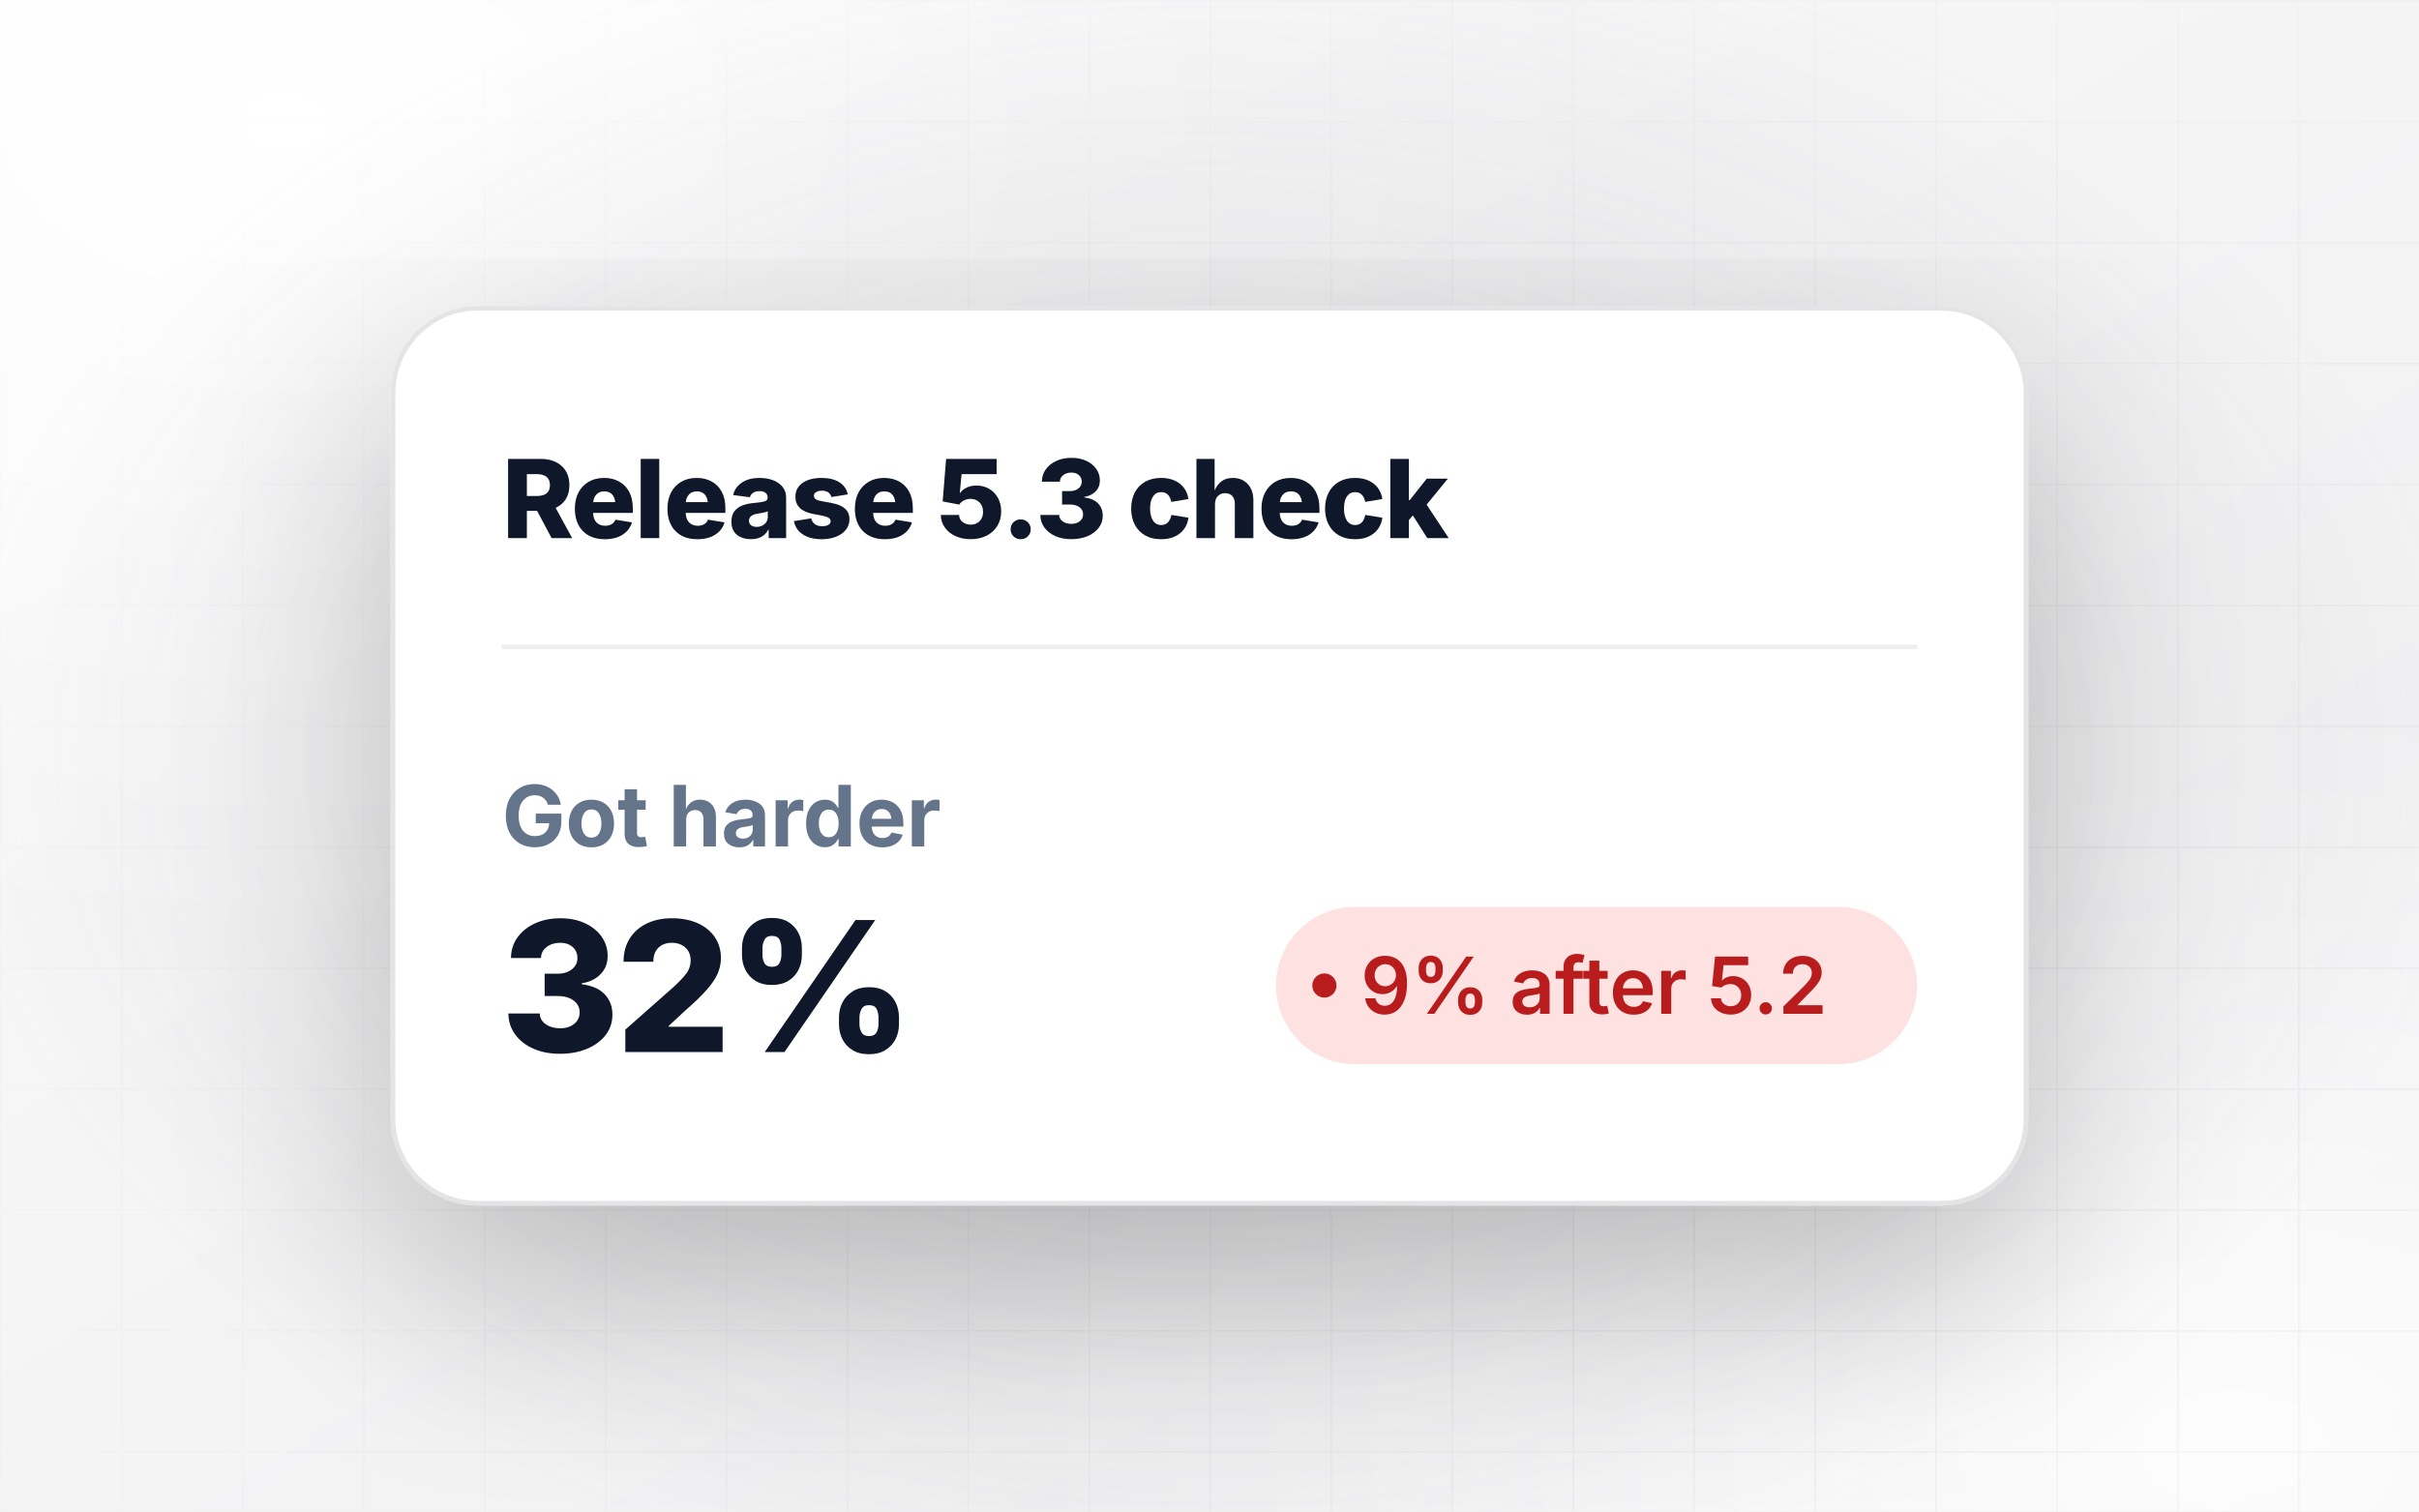
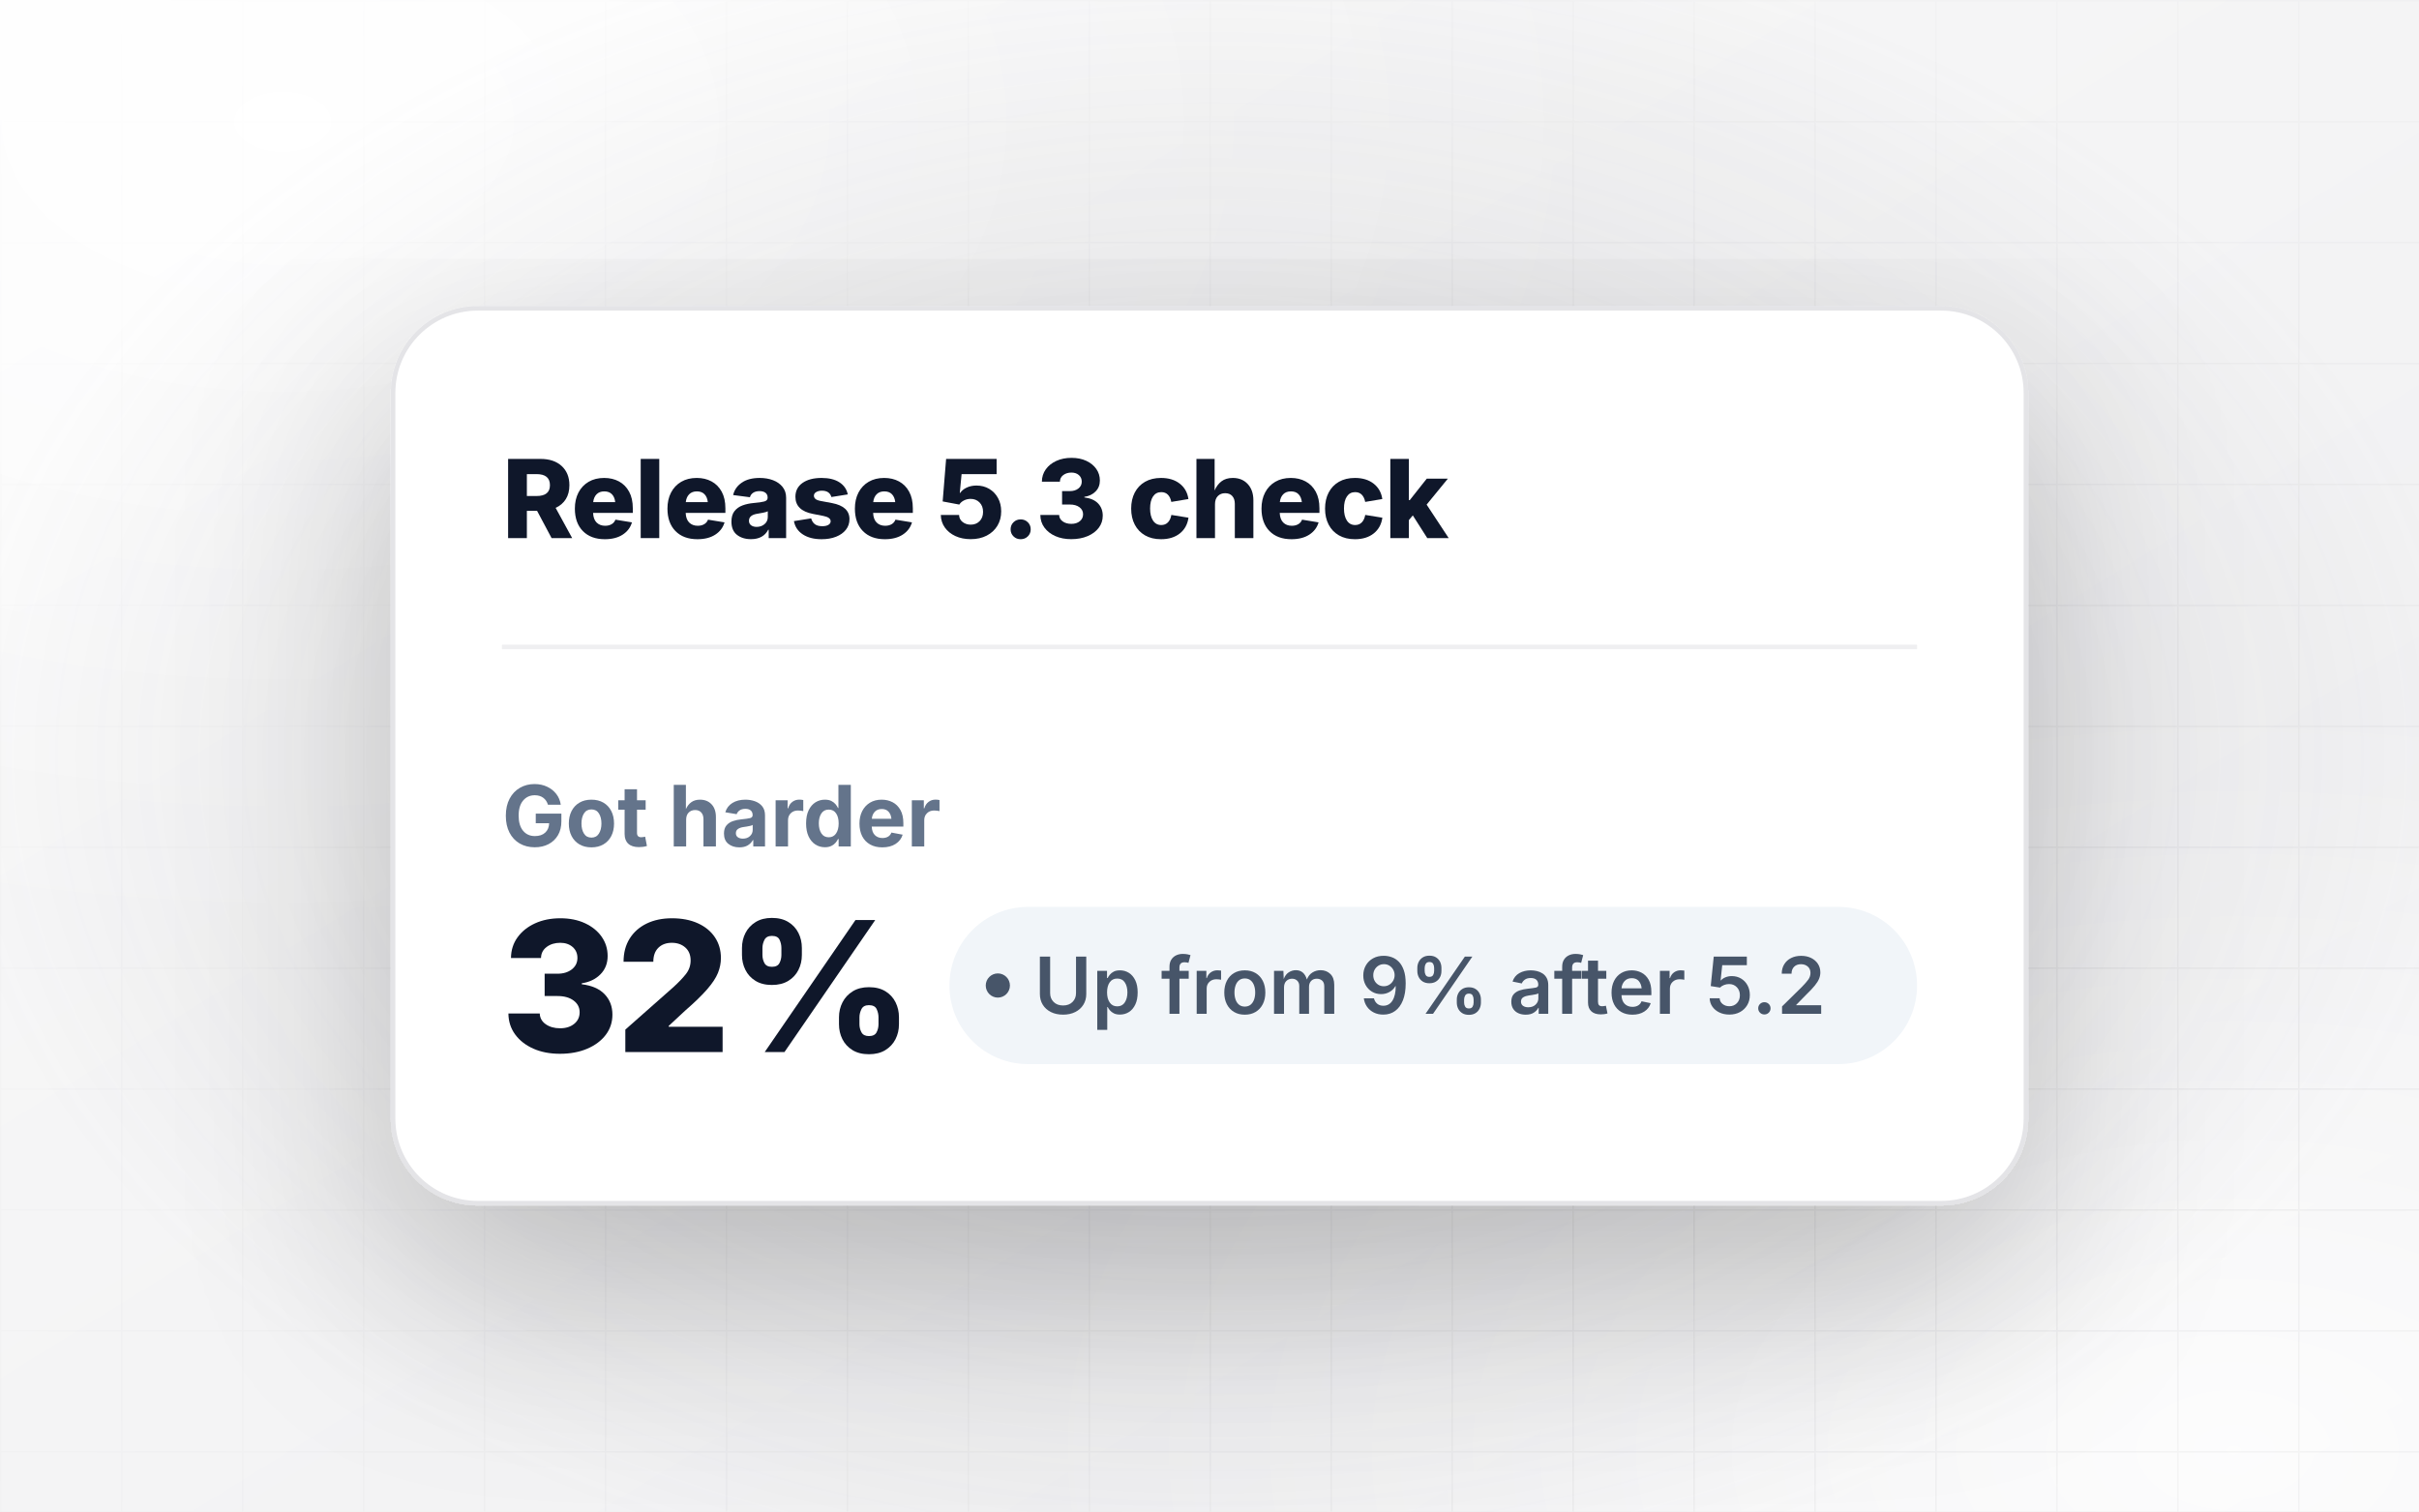
<svg xmlns="http://www.w3.org/2000/svg" xmlns:xlink="http://www.w3.org/1999/xlink" viewBox="0 0 800 500" width="800" height="500" role="img">
  <defs>
    <linearGradient id="bg" x1="0" y1="0" x2="1" y2="1">
      <stop offset="0" stop-color="#FAFAFA" />
      <stop offset="1" stop-color="#EEEEF0" />
    </linearGradient>
    <radialGradient id="glowA" cx="0.12" cy="0.08" r="0.55">
      <stop offset="0" stop-color="#FFFFFF" stop-opacity="0.95" />
      <stop offset="1" stop-color="#FFFFFF" stop-opacity="0" />
    </radialGradient>
    <radialGradient id="glowB" cx="0.92" cy="0.96" r="0.5">
      <stop offset="0" stop-color="#FFFFFF" stop-opacity="0.85" />
      <stop offset="1" stop-color="#FFFFFF" stop-opacity="0" />
    </radialGradient>
    <linearGradient id="gAcc" x1="0" y1="0" x2="1" y2="1">
      <stop offset="0" stop-color="#C2410C" />
      <stop offset="1" stop-color="#9A3412" />
    </linearGradient>
    <linearGradient id="gStroke" x1="0" y1="0" x2="1" y2="0">
      <stop offset="0" stop-color="#FDBA74" />
      <stop offset="1" stop-color="#FB923C" />
    </linearGradient>
    <pattern id="grid" width="40" height="40" patternUnits="userSpaceOnUse">
      <path d="M40 0H0V40" fill="none" stroke="#52525B" stroke-opacity="0.07" stroke-width="1" />
    </pattern>
    <radialGradient id="fade" cx="0.5" cy="0.45" r="0.65">
      <stop offset="0" stop-color="#fff" stop-opacity="1" />
      <stop offset="1" stop-color="#fff" stop-opacity="0" />
    </radialGradient>
    <mask id="gridMask">
      <rect width="1200" height="800" fill="url(#fade)" />
    </mask>
    <filter id="e1" x="-10%" y="-10%" width="120%" height="140%">
      <feDropShadow dx="0" dy="1" stdDeviation="1.2" flood-color="#0F172A" flood-opacity="0.07" />
      <feDropShadow dx="0" dy="12" stdDeviation="18" flood-color="#18181B" flood-opacity="0.08" />
    </filter>
    <filter id="e2" x="-15%" y="-15%" width="130%" height="160%">
      <feDropShadow dx="0" dy="2" stdDeviation="3" flood-color="#0F172A" flood-opacity="0.10" />
      <feDropShadow dx="0" dy="28" stdDeviation="34" flood-color="#18181B" flood-opacity="0.20" />
    </filter>
    <radialGradient id="spot" cx="0.5" cy="0.5" r="0.5">
      <stop offset="0" stop-color="#71717A" stop-opacity="0.24" />
      <stop offset="1" stop-color="#71717A" stop-opacity="0" />
    </radialGradient>
    <path id="g800_R" d="M116 0V1490H726Q978 1490 1123.5 1356.5Q1269 1223 1269 995Q1269 841 1201.5 733.0Q1134 625 1010 569L1321 0H934L661 513H469V0ZM469 792H652Q903 792 903 995Q903 1204 651 1204H469Z" />
    <path id="g800_e" d="M636 -21Q373 -21 222.5 132.5Q72 286 72 555Q72 727 139.5 857.0Q207 987 331.0 1059.5Q455 1132 623 1132Q780 1132 901.5 1066.5Q1023 1001 1092.5 873.5Q1162 746 1162 562V474H415Q420 353 481.5 292.5Q543 232 642 232Q712 232 763.0 261.5Q814 291 835 347L1146 296Q1104 151 971.5 65.0Q839 -21 636 -21ZM417 677H831Q821 772 769.0 825.5Q717 879 626 879Q534 879 480.5 824.5Q427 770 417 677Z" />
    <path id="g800_l" d="M464 1490V0H115V1490Z" />
    <path id="g800_a" d="M428 -20Q267 -20 163.5 62.0Q60 144 60 310Q60 434 117.0 507.0Q174 580 268.5 615.0Q363 650 476 660Q618 672 679.5 689.5Q741 707 741 759V763Q741 821 700.5 852.5Q660 884 589 884Q516 884 469.0 853.0Q422 822 408 769L92 810Q125 953 253.5 1042.5Q382 1132 592 1132Q731 1132 843.5 1089.0Q956 1046 1022.5 962.5Q1089 879 1089 759V0H761V157H752Q659 -20 428 -20ZM534 211Q622 211 683.0 263.0Q744 315 744 398V505Q714 489 657.0 478.0Q600 467 551 459Q390 435 390 326Q390 270 430.5 240.5Q471 211 534 211Z" />
    <path id="g800_s" d="M586 -21Q371 -21 232.5 69.5Q94 160 65 320L389 371Q410 298 460.0 261.0Q510 224 599 224Q672 224 714.0 249.5Q756 275 756 317Q756 390 619 417L424 455Q93 518 93 777Q93 944 226.5 1038.0Q360 1132 585 1132Q795 1132 922.0 1049.0Q1049 966 1078 822L770 773Q736 892 591 892Q528 892 484.5 866.5Q441 841 441 798Q441 764 468.0 738.5Q495 713 567 699L781 659Q1110 597 1110 357Q1110 242 1042.5 157.0Q975 72 857.0 25.5Q739 -21 586 -21Z" />
    <path id="g800_five" d="M642 -20Q479 -20 353.0 38.5Q227 97 154.5 199.5Q82 302 79 435H423Q425 353 489.0 303.0Q553 253 642 253Q744 253 809.0 319.0Q874 385 874 494Q874 603 808.0 670.5Q742 738 639 738Q573 738 515.0 709.0Q457 680 427 631L114 690L179 1490H1129V1204H470L436 850H444Q482 910 564.0 949.5Q646 989 750 989Q884 989 989.0 927.0Q1094 865 1154.5 755.0Q1215 645 1215 503Q1215 350 1143.5 232.0Q1072 114 943.0 47.0Q814 -20 642 -20Z" />
    <path id="g800_period" d="M361 -21Q281 -21 226.5 32.5Q172 86 172 165Q172 245 226.5 298.5Q281 352 361 352Q441 352 495.5 298.5Q550 245 550 165Q550 86 495.5 32.5Q441 -21 361 -21Z" />
    <path id="g800_three" d="M669 -20Q500 -20 369.5 38.0Q239 96 164.0 198.5Q89 301 88 435H442Q444 360 509.0 314.0Q574 268 672 268Q769 268 830.5 318.0Q892 368 892 449Q892 530 824.0 581.0Q756 632 642 632H497V884H642Q741 884 804.0 933.5Q867 983 867 1062Q867 1138 813.0 1185.5Q759 1233 673 1233Q582 1233 519.5 1186.0Q457 1139 456 1061H117Q118 1193 190.5 1294.0Q263 1395 388.5 1452.5Q514 1510 674 1510Q832 1510 952.5 1454.0Q1073 1398 1140.5 1301.5Q1208 1205 1208 1084Q1208 959 1126.5 877.0Q1045 795 916 776V765Q1087 744 1174.5 652.0Q1262 560 1262 422Q1262 293 1186.5 193.5Q1111 94 977.0 37.0Q843 -20 669 -20Z" />
    <path id="g800_c" d="M634 -21Q459 -21 333.0 51.5Q207 124 139.5 253.5Q72 383 72 555Q72 727 139.5 857.0Q207 987 333.0 1059.5Q459 1132 634 1132Q848 1132 985.5 1025.0Q1123 918 1149 735L827 681Q810 769 762.5 817.0Q715 865 638 865Q538 865 483.0 783.5Q428 702 428 557Q428 413 483.0 329.5Q538 246 638 246Q715 246 763.5 296.0Q812 346 828 436L1150 384Q1124 196 987.0 87.5Q850 -21 634 -21Z" />
    <path id="g800_h" d="M464 638V0H115V1490H457V896Q502 1004 585.5 1068.0Q669 1132 799 1132Q974 1132 1080.0 1017.0Q1186 902 1186 712V0H837V644Q837 738 789.0 791.5Q741 845 655 845Q570 845 517.0 790.5Q464 736 464 638Z" />
    <path id="g800_k" d="M115 0V1490H464V714H480L800 1118H1197L798 630L1213 0H810L538 427L464 339V0Z" />
    <path id="g700_G" d="M795 -20Q586 -20 428.0 72.5Q270 165 182.0 336.0Q94 507 94 743Q94 984 185.5 1156.0Q277 1328 434.5 1419.0Q592 1510 788 1510Q956 1510 1092.0 1446.0Q1228 1382 1315.0 1269.5Q1402 1157 1423 1010H1113Q1081 1117 999.0 1178.0Q917 1239 793 1239Q621 1239 512.5 1111.0Q404 983 404 746Q404 509 511.0 380.0Q618 251 797 251Q956 251 1047.0 335.0Q1138 419 1142 562H818V794H1438V608Q1438 412 1355.0 271.5Q1272 131 1127.0 55.5Q982 -20 795 -20Z" />
    <path id="g700_o" d="M628 -22Q460 -22 337.0 50.5Q214 123 147.5 252.5Q81 382 81 554Q81 727 147.5 857.0Q214 987 337.0 1059.5Q460 1132 628 1132Q796 1132 919.0 1059.5Q1042 987 1108.5 857.0Q1175 727 1175 554Q1175 382 1108.5 252.5Q1042 123 919.0 50.5Q796 -22 628 -22ZM628 214Q748 214 809.0 311.0Q870 408 870 555Q870 703 809.0 799.5Q748 896 628 896Q508 896 447.5 799.5Q387 703 387 555Q387 408 447.5 311.0Q508 214 628 214Z" />
    <path id="g700_t" d="M683 1118V889H474V327Q474 223 576 223Q593 223 623.5 227.5Q654 232 671 236L714 11Q664 -4 614.5 -10.0Q565 -16 520 -16Q352 -16 263.0 65.5Q174 147 174 301V889H20V1118H174V1384H474V1118Z" />
    <path id="g700_h" d="M428 647V0H128V1490H422V904Q471 1013 555.0 1072.5Q639 1132 763 1132Q937 1132 1042.5 1020.0Q1148 908 1148 711V0H847V659Q847 763 793.5 822.0Q740 881 645 881Q549 881 488.5 819.5Q428 758 428 647Z" />
    <path id="g700_a" d="M440 -22Q280 -22 174.0 62.5Q68 147 68 313Q68 438 128.0 509.0Q188 580 284.0 613.0Q380 646 490 656Q634 670 697.5 685.5Q761 701 761 756V761Q761 832 715.5 871.0Q670 910 586 910Q499 910 446.0 872.5Q393 835 375 781L100 827Q143 972 271.5 1052.0Q400 1132 587 1132Q707 1132 815.5 1094.0Q924 1056 992.5 972.5Q1061 889 1061 753V0H777V155H767Q726 77 645.0 27.5Q564 -22 440 -22ZM525 189Q630 189 696.5 250.0Q763 311 763 400V521Q745 508 704.5 498.5Q664 489 619.0 481.5Q574 474 541 470Q458 458 407.0 423.0Q356 388 356 321Q356 256 403.5 222.5Q451 189 525 189Z" />
    <path id="g700_r" d="M128 0V1118H418V923H430Q461 1026 533.5 1079.5Q606 1133 700 1133Q751 1133 797 1123V855Q777 861 738.5 865.5Q700 870 667 870Q563 870 495.5 805.0Q428 740 428 636V0Z" />
    <path id="g700_d" d="M537 -19Q408 -19 305.0 47.5Q202 114 141.5 242.5Q81 371 81 557Q81 748 143.0 876.0Q205 1004 308.0 1068.0Q411 1132 535 1132Q630 1132 693.0 1100.0Q756 1068 794.5 1021.0Q833 974 853 930H863V1490H1163V0H868V179H853Q832 134 793.0 88.5Q754 43 691.0 12.0Q628 -19 537 -19ZM629 222Q743 222 806.0 314.0Q869 406 869 558Q869 710 806.5 801.0Q744 892 629 892Q511 892 450.0 798.5Q389 705 389 558Q389 410 450.5 316.0Q512 222 629 222Z" />
    <path id="g700_e" d="M633 -22Q462 -22 338.0 48.0Q214 118 147.5 247.0Q81 376 81 553Q81 726 147.5 856.0Q214 986 334.5 1059.0Q455 1132 618 1132Q764 1132 883.0 1070.0Q1002 1008 1072.5 882.0Q1143 756 1143 565V481H378Q383 344 454.0 274.0Q525 204 638 204Q717 204 773.5 237.5Q830 271 854 336L1126 285Q1085 146 956.5 62.0Q828 -22 633 -22ZM380 669H854Q843 778 784.0 842.0Q725 906 621 906Q513 906 451.0 839.5Q389 773 380 669Z" />
    <path id="g800_three_tf" d="M654 -20Q485 -20 354.5 38.0Q224 96 149.0 198.5Q74 301 73 435H427Q429 360 494.0 314.0Q559 268 657 268Q754 268 815.5 318.0Q877 368 877 449Q877 530 809.0 581.0Q741 632 627 632H482V884H627Q726 884 789.0 933.5Q852 983 852 1062Q852 1138 798.0 1185.5Q744 1233 658 1233Q567 1233 504.5 1186.0Q442 1139 441 1061H102Q103 1193 175.5 1294.0Q248 1395 373.5 1452.5Q499 1510 659 1510Q817 1510 937.5 1454.0Q1058 1398 1125.5 1301.5Q1193 1205 1193 1084Q1193 959 1111.5 877.0Q1030 795 901 776V765Q1072 744 1159.5 652.0Q1247 560 1247 422Q1247 293 1171.5 193.5Q1096 94 962.0 37.0Q828 -20 654 -20Z" />
    <path id="g800_two_tf" d="M122 0V253L664 732Q756 816 807.5 882.5Q859 949 859 1034Q859 1127 799.0 1180.0Q739 1233 647 1233Q552 1233 495.0 1177.0Q438 1121 438 1019H102Q102 1170 170.5 1280.0Q239 1390 362.0 1450.0Q485 1510 648 1510Q816 1510 940.5 1453.5Q1065 1397 1133.0 1295.5Q1201 1194 1201 1061Q1201 976 1167.5 893.0Q1134 810 1046.0 708.5Q958 607 797 467L612 295V285H1220V0Z" />
    <path id="g800_percent" d="M506 757Q396 757 320.5 803.5Q245 850 206.5 927.5Q168 1005 168 1096V1174Q168 1267 207.5 1344.0Q247 1421 322.5 1467.5Q398 1514 506 1514Q616 1514 691.5 1467.5Q767 1421 805.5 1344.0Q844 1267 844 1174V1096Q844 1003 805.0 926.0Q766 849 690.5 803.0Q615 757 506 757ZM1601 -25Q1491 -25 1415.5 21.5Q1340 68 1301.5 145.0Q1263 222 1263 314V392Q1263 484 1303.0 561.5Q1343 639 1418.5 685.5Q1494 732 1601 732Q1712 732 1787.5 685.5Q1863 639 1901.5 561.5Q1940 484 1940 392V314Q1940 221 1900.5 144.0Q1861 67 1785.5 21.0Q1710 -25 1601 -25ZM425 0 1449 1490H1672L648 0ZM1601 180Q1665 180 1687.0 222.0Q1709 264 1709 314V392Q1709 440 1688.0 484.5Q1667 529 1601 529Q1539 529 1516.5 484.0Q1494 439 1494 392V314Q1494 264 1517.0 222.0Q1540 180 1601 180ZM506 962Q569 962 591.0 1004.0Q613 1046 613 1096V1174Q613 1223 592.5 1267.0Q572 1311 506 1311Q444 1311 421.5 1266.0Q399 1221 399 1174V1096Q399 1046 421.5 1004.0Q444 962 506 962Z" />
+     <path id="g600_U" d="M754 -22Q572 -22 436.0 46.5Q300 115 225.0 236.5Q150 358 150 517V1490H417V539Q417 399 508.5 308.0Q600 217 754 217Q908 217 999.5 308.0Q1091 399 1091 539V1490H1358V517Q1358 358 1282.5 236.5Q1207 115 1071.0 46.5Q935 -22 754 -22Z" />
+     <path id="g600_p" d="M138 -418V1118H392V933H409Q428 972 465.0 1018.5Q502 1065 566.0 1098.5Q630 1132 729 1132Q858 1132 962.5 1066.0Q1067 1000 1128.5 871.5Q1190 743 1190 557Q1190 373 1129.5 244.0Q1069 115 965.0 47.5Q861 -20 728 -20Q632 -20 568.5 12.5Q505 45 467.0 91.0Q429 137 409 177H398V-418ZM658 194Q788 194 855.5 297.5Q923 401 923 558Q923 714 856.5 816.0Q790 918 658 918Q529 918 461.0 819.5Q393 721 393 558Q393 395 462.0 294.5Q531 194 658 194Z" />
+     <path id="g600_f" d="M726 1118V914H484V0H225V914H20V1118H225V1225Q225 1336 272.0 1410.5Q319 1485 397.5 1522.5Q476 1560 572 1560Q641 1560 694.0 1549.0Q747 1538 772 1529L719 1327Q702 1332 677.5 1337.5Q653 1343 620 1343Q547 1343 515.5 1307.0Q484 1271 484 1205V1118Z" />
+     <path id="g600_r" d="M138 0V1118H390V931H402Q432 1028 507.0 1080.5Q582 1133 678 1133Q728 1133 773 1126V887Q757 891 721.0 895.5Q685 900 650 900Q541 900 469.5 832.5Q398 765 398 658V0Z" />
+     <path id="g600_o" d="M623 -23Q460 -23 340.0 49.5Q220 122 154.5 251.5Q89 381 89 553Q89 727 154.5 857.5Q220 988 340.0 1060.0Q460 1132 623 1132Q786 1132 906.0 1060.0Q1026 988 1092.0 857.5Q1158 727 1158 553Q1158 381 1092.0 251.5Q1026 122 906.0 49.5Q786 -23 623 -23ZM623 188Q714 188 774.0 237.0Q834 286 864.0 369.0Q894 452 894 554Q894 657 864.0 740.0Q834 823 774.0 872.0Q714 921 623 921Q533 921 473.0 872.0Q413 823 383.5 740.0Q354 657 354 554Q354 452 383.5 369.0Q413 286 473.0 237.0Q533 188 623 188Z" />
+     <path id="g600_m" d="M138 0V1118H382L390 905Q434 1024 520.5 1080.0Q607 1136 707 1136Q921 1136 994 893Q1039 1014 1136.0 1075.0Q1233 1136 1351 1136Q1502 1136 1604.0 1038.0Q1706 940 1706 754V0H1446V714Q1446 818 1389.0 866.0Q1332 914 1252 914Q1157 914 1103.0 855.0Q1049 796 1049 702V0H795V726Q795 811 742.0 862.5Q689 914 606 914Q520 914 459.0 855.5Q398 797 398 685V0Z" />
    <path id="g600_nine" d="M625 -21Q485 -21 376.0 34.0Q267 89 200.0 185.0Q133 281 117 403H381Q401 317 464.0 263.5Q527 210 625 210Q780 210 864.0 345.5Q948 481 948 719H938Q884 624 785.5 568.5Q687 513 566 513Q435 513 330.5 575.5Q226 638 164.5 748.0Q103 858 103 998Q103 1145 170.5 1262.0Q238 1379 359.5 1446.0Q481 1513 642 1511Q747 1510 848.0 1473.5Q949 1437 1030.0 1354.0Q1111 1271 1159.0 1132.5Q1207 994 1207 789Q1207 533 1135.5 352.0Q1064 171 933.5 75.0Q803 -21 625 -21ZM637 718Q717 718 780.5 757.5Q844 797 881.5 863.0Q919 929 919 1007Q919 1083 883.0 1148.5Q847 1214 784.0 1253.5Q721 1293 641 1293Q562 1293 499.0 1254.5Q436 1216 399.5 1150.5Q363 1085 363 1004Q363 923 398.5 858.5Q434 794 496.0 756.0Q558 718 637 718Z" />
    <path id="g600_percent" d="M1543 -27Q1440 -27 1370.0 17.0Q1300 61 1264.0 133.5Q1228 206 1228 293V371Q1228 458 1265.0 530.5Q1302 603 1372.0 647.0Q1442 691 1543 691Q1646 691 1715.5 647.0Q1785 603 1820.5 530.0Q1856 457 1856 371V293Q1856 206 1820.0 133.0Q1784 60 1714.0 16.5Q1644 -27 1543 -27ZM515 796Q412 796 342.0 840.0Q272 884 236.0 957.0Q200 1030 200 1116V1194Q200 1281 237.0 1354.0Q274 1427 344.0 1470.5Q414 1514 515 1514Q618 1514 687.5 1470.0Q757 1426 792.5 1353.5Q828 1281 828 1194V1116Q828 1029 792.0 956.5Q756 884 686.0 840.0Q616 796 515 796ZM414 0 1438 1490H1633L609 0ZM1543 139Q1613 139 1639.5 186.5Q1666 234 1666 293V371Q1666 429 1640.5 477.5Q1615 526 1543 526Q1474 526 1446.0 477.0Q1418 428 1418 371V293Q1418 234 1445.5 186.5Q1473 139 1543 139ZM515 962Q585 962 611.5 1009.5Q638 1057 638 1116V1194Q638 1252 612.5 1300.5Q587 1349 515 1349Q446 1349 418.5 1300.0Q391 1251 391 1194V1116Q391 1057 418.0 1009.5Q445 962 515 962Z" />
    <path id="g600_a" d="M450 -23Q344 -23 259.0 15.5Q174 54 125.0 129.0Q76 204 76 314Q76 440 137.5 509.5Q199 579 296.5 610.5Q394 642 502 653Q648 669 713.0 682.5Q778 696 778 754V759Q778 841 728.0 886.5Q678 932 583 932Q485 932 427.0 889.0Q369 846 349 791L108 840Q157 988 285.5 1060.0Q414 1132 582 1132Q661 1132 741.5 1113.5Q822 1095 889.0 1051.5Q956 1008 997.0 933.5Q1038 859 1038 747V0H789V154H779Q742 82 661.0 29.5Q580 -23 450 -23ZM517 170Q637 170 708.5 239.0Q780 308 780 401V533Q762 519 716.0 508.5Q670 498 618.5 490.5Q567 483 533 478Q445 466 386.5 430.0Q328 394 328 317Q328 245 381.0 207.5Q434 170 517 170Z" />
-     <path id="g600_f" d="M726 1118V914H484V0H225V914H20V1118H225V1225Q225 1336 272.0 1410.5Q319 1485 397.5 1522.5Q476 1560 572 1560Q641 1560 694.0 1549.0Q747 1538 772 1529L719 1327Q702 1332 677.5 1337.5Q653 1343 620 1343Q547 1343 515.5 1307.0Q484 1271 484 1205V1118Z" />
    <path id="g600_t" d="M655 1118V914H439V315Q439 254 464.5 225.5Q490 197 550 197Q568 197 597.0 201.5Q626 206 645 210L686 9Q643 -4 598.0 -9.5Q553 -15 512 -15Q351 -15 265.0 65.0Q179 145 179 293V914H20V1118H179V1384H439V1118Z" />
    <path id="g600_e" d="M632 -23Q463 -23 341.5 48.0Q220 119 154.5 248.0Q89 377 89 552Q89 724 153.5 854.5Q218 985 336.5 1058.5Q455 1132 615 1132Q751 1132 867.5 1072.5Q984 1013 1055.0 888.5Q1126 764 1126 568V486H348Q353 337 431.5 259.0Q510 181 635 181Q721 181 782.5 218.0Q844 255 870 326L1109 277Q1069 142 943.5 59.5Q818 -23 632 -23ZM349 663H873Q861 783 796.5 855.5Q732 928 616 928Q497 928 427.5 851.5Q358 775 349 663Z" />
-     <path id="g600_r" d="M138 0V1118H390V931H402Q432 1028 507.0 1080.5Q582 1133 678 1133Q728 1133 773 1126V887Q757 891 721.0 895.5Q685 900 650 900Q541 900 469.5 832.5Q398 765 398 658V0Z" />
    <path id="g600_five" d="M618 -20Q472 -20 357.5 35.0Q243 90 176.0 185.5Q109 281 105 404H365Q370 312 443.0 254.5Q516 197 618 197Q737 197 814.5 277.0Q892 357 892 483Q892 610 812.5 692.5Q733 775 610 775Q542 775 477.5 749.5Q413 724 375 683L133 722L211 1490H1073V1266H432L390 870H398Q440 919 515.5 950.5Q591 982 681 982Q816 982 922.5 918.5Q1029 855 1090.0 743.5Q1151 632 1151 489Q1151 341 1083.0 226.0Q1015 111 895.0 45.5Q775 -20 618 -20Z" />
    <path id="g600_period" d="M326 -17Q259 -17 212.5 29.0Q166 75 166 143Q166 210 212.5 256.0Q259 302 326 302Q394 302 440.5 256.0Q487 210 487 143Q487 75 440.5 29.0Q394 -17 326 -17Z" />
    <path id="g600_two" d="M134 0V192L651 701Q760 812 817.0 891.0Q874 970 874 1065Q874 1170 803.5 1231.0Q733 1292 627 1292Q515 1292 448.0 1225.5Q381 1159 381 1044H126Q126 1185 190.5 1290.0Q255 1395 369.0 1452.5Q483 1510 630 1510Q779 1510 892.0 1454.0Q1005 1398 1068.0 1300.5Q1131 1203 1131 1078Q1131 996 1099.5 916.0Q1068 836 988.0 737.0Q908 638 763 498L504 234V223H1153V0Z" />
  </defs>
  <style>
.pulse{transform-box:fill-box;transform-origin:center;animation:pulse 2.4s cubic-bezier(.2,.7,.3,1) infinite}
@keyframes pulse{0%{transform:scale(1);opacity:.30}75%{transform:scale(2.1);opacity:0}100%{transform:scale(2.1);opacity:0}}
.caret{animation:blink 1.1s steps(1) infinite}
@keyframes blink{0%,55%{opacity:1}56%,100%{opacity:0}}
.press{transform-box:fill-box;transform-origin:0 0;animation:press 3.2s ease-in-out infinite}
@keyframes press{0%,58%,100%{transform:translate(0,0) scale(1)}66%{transform:translate(1.5px,2px) scale(.9)}74%{transform:translate(0,0) scale(1)}}
.ripple{transform-box:fill-box;transform-origin:center;opacity:0;animation:ripple 3.2s ease-out infinite}
@keyframes ripple{0%,62%{opacity:0;transform:scale(.4)}68%{opacity:.5}100%{opacity:0;transform:scale(2.4)}}
.sweep{animation:sweep 4.8s cubic-bezier(.45,0,.2,1) infinite}
@keyframes sweep{0%{transform:translateY(-470px);opacity:0}8%{opacity:1}72%{transform:translateY(0);opacity:1}100%{transform:translateY(0);opacity:1}}
.ring{transform-box:fill-box;transform-origin:50% 12%;animation:ring 4s ease-in-out infinite}
@keyframes ring{0%,70%,100%{transform:rotate(0)}74%{transform:rotate(14deg)}78%{transform:rotate(-12deg)}82%{transform:rotate(8deg)}86%{transform:rotate(-4deg)}90%{transform:rotate(0)}}
.glow{animation:glow 2.6s ease-in-out infinite}
@keyframes glow{0%,100%{opacity:1}50%{opacity:.45}}
.float{animation:float 6s ease-in-out infinite}
@keyframes float{0%,100%{transform:translateY(0)}50%{transform:translateY(-6px)}}
@media (prefers-reduced-motion: reduce){*{animation:none!important}}
</style>
  <rect width="800" height="500" fill="url(#bg)" />
  <rect width="800" height="500" fill="url(#glowA)" />
  <rect width="800" height="500" fill="url(#glowB)" />
  <rect width="800" height="500" fill="url(#grid)" mask="url(#gridMask)" />
  <ellipse cx="400.0" cy="250.0" rx="421.2" ry="281.2" fill="url(#spot)" />
  <rect x="130" y="102" width="540" height="296" rx="28" fill="#fff" stroke="#E4E4E7" stroke-width="1.5" filter="url(#e2)" />
  <g>
    <use href="#g800_R" xlink:href="#g800_R" transform="translate(166.00 178.00) scale(0.01758 -0.01758)" fill="#0F172A" />
    <use href="#g800_e" xlink:href="#g800_e" transform="translate(188.85 178.00) scale(0.01758 -0.01758)" fill="#0F172A" />
    <use href="#g800_l" xlink:href="#g800_l" transform="translate(209.87 178.00) scale(0.01758 -0.01758)" fill="#0F172A" />
    <use href="#g800_e" xlink:href="#g800_e" transform="translate(219.47 178.00) scale(0.01758 -0.01758)" fill="#0F172A" />
    <use href="#g800_a" xlink:href="#g800_a" transform="translate(240.84 178.00) scale(0.01758 -0.01758)" fill="#0F172A" />
    <use href="#g800_s" xlink:href="#g800_s" transform="translate(261.42 178.00) scale(0.01758 -0.01758)" fill="#0F172A" />
    <use href="#g800_e" xlink:href="#g800_e" transform="translate(281.46 178.00) scale(0.01758 -0.01758)" fill="#0F172A" />
    <use href="#g800_five" xlink:href="#g800_five" transform="translate(309.75 178.00) scale(0.01758 -0.01758)" fill="#0F172A" />
    <use href="#g800_period" xlink:href="#g800_period" transform="translate(331.20 178.00) scale(0.01758 -0.01758)" fill="#0F172A" />
    <use href="#g800_three" xlink:href="#g800_three" transform="translate(342.51 178.00) scale(0.01758 -0.01758)" fill="#0F172A" />
    <use href="#g800_c" xlink:href="#g800_c" transform="translate(372.83 178.00) scale(0.01758 -0.01758)" fill="#0F172A" />
    <use href="#g800_h" xlink:href="#g800_h" transform="translate(393.66 178.00) scale(0.01758 -0.01758)" fill="#0F172A" />
    <use href="#g800_e" xlink:href="#g800_e" transform="translate(415.93 178.00) scale(0.01758 -0.01758)" fill="#0F172A" />
    <use href="#g800_c" xlink:href="#g800_c" transform="translate(436.95 178.00) scale(0.01758 -0.01758)" fill="#0F172A" />
    <use href="#g800_k" xlink:href="#g800_k" transform="translate(457.78 178.00) scale(0.01758 -0.01758)" fill="#0F172A" />
  </g>
  <line x1="166" y1="214" x2="634" y2="214" stroke="#EFEFF1" stroke-width="1.5" />
  <g>
    <use href="#g700_G" xlink:href="#g700_G" transform="translate(166.00 280.00) scale(0.01367 -0.01367)" fill="#64748B" />
    <use href="#g700_o" xlink:href="#g700_o" transform="translate(187.01 280.00) scale(0.01367 -0.01367)" fill="#64748B" />
    <use href="#g700_t" xlink:href="#g700_t" transform="translate(204.19 280.00) scale(0.01367 -0.01367)" fill="#64748B" />
    <use href="#g700_h" xlink:href="#g700_h" transform="translate(221.07 280.00) scale(0.01367 -0.01367)" fill="#64748B" />
    <use href="#g700_a" xlink:href="#g700_a" transform="translate(238.50 280.00) scale(0.01367 -0.01367)" fill="#64748B" />
    <use href="#g700_r" xlink:href="#g700_r" transform="translate(254.76 280.00) scale(0.01367 -0.01367)" fill="#64748B" />
    <use href="#g700_d" xlink:href="#g700_d" transform="translate(265.48 280.00) scale(0.01367 -0.01367)" fill="#64748B" />
    <use href="#g700_e" xlink:href="#g700_e" transform="translate(283.13 280.00) scale(0.01367 -0.01367)" fill="#64748B" />
    <use href="#g700_r" xlink:href="#g700_r" transform="translate(299.81 280.00) scale(0.01367 -0.01367)" fill="#64748B" />
  </g>
  <g>
    <use href="#g800_three_tf" xlink:href="#g800_three_tf" transform="translate(166.00 348.00) scale(0.0293 -0.0293)" fill="#0F172A" />
    <use href="#g800_two_tf" xlink:href="#g800_two_tf" transform="translate(203.23 348.00) scale(0.0293 -0.0293)" fill="#0F172A" />
    <use href="#g800_percent" xlink:href="#g800_percent" transform="translate(240.46 348.00) scale(0.0293 -0.0293)" fill="#0F172A" />
  </g>
-   <rect x="422" y="300" width="212" height="52" rx="26.0" fill="#FEE2E2" />
-   <circle cx="438" cy="326.0" r="4" fill="#B91C1C" />
+   <rect x="314" y="300" width="320" height="52" rx="26.0" fill="#F1F5F9" />
+   <circle cx="330" cy="326.0" r="4" fill="#475569" />
  <g>
-     <use href="#g600_nine" xlink:href="#g600_nine" transform="translate(450.00 335.36) scale(0.0127 -0.0127)" fill="#B91C1C" />
-     <use href="#g600_percent" xlink:href="#g600_percent" transform="translate(466.63 335.36) scale(0.0127 -0.0127)" fill="#B91C1C" />
-     <use href="#g600_a" xlink:href="#g600_a" transform="translate(499.30 335.36) scale(0.0127 -0.0127)" fill="#B91C1C" />
-     <use href="#g600_f" xlink:href="#g600_f" transform="translate(514.23 335.36) scale(0.0127 -0.0127)" fill="#B91C1C" />
-     <use href="#g600_t" xlink:href="#g600_t" transform="translate(523.35 335.36) scale(0.0127 -0.0127)" fill="#B91C1C" />
-     <use href="#g600_e" xlink:href="#g600_e" transform="translate(532.28 335.36) scale(0.0127 -0.0127)" fill="#B91C1C" />
-     <use href="#g600_r" xlink:href="#g600_r" transform="translate(547.65 335.36) scale(0.0127 -0.0127)" fill="#B91C1C" />
-     <use href="#g600_five" xlink:href="#g600_five" transform="translate(564.52 335.36) scale(0.0127 -0.0127)" fill="#B91C1C" />
-     <use href="#g600_period" xlink:href="#g600_period" transform="translate(579.81 335.36) scale(0.0127 -0.0127)" fill="#B91C1C" />
-     <use href="#g600_two" xlink:href="#g600_two" transform="translate(588.10 335.36) scale(0.0127 -0.0127)" fill="#B91C1C" />
+     <use href="#g600_U" xlink:href="#g600_U" transform="translate(342.00 335.36) scale(0.0127 -0.0127)" fill="#475569" />
+     <use href="#g600_p" xlink:href="#g600_p" transform="translate(361.13 335.36) scale(0.0127 -0.0127)" fill="#475569" />
+     <use href="#g600_f" xlink:href="#g600_f" transform="translate(383.91 335.36) scale(0.0127 -0.0127)" fill="#475569" />
+     <use href="#g600_r" xlink:href="#g600_r" transform="translate(394.01 335.36) scale(0.0127 -0.0127)" fill="#475569" />
+     <use href="#g600_o" xlink:href="#g600_o" transform="translate(403.76 335.36) scale(0.0127 -0.0127)" fill="#475569" />
+     <use href="#g600_m" xlink:href="#g600_m" transform="translate(419.59 335.36) scale(0.0127 -0.0127)" fill="#475569" />
+     <use href="#g600_nine" xlink:href="#g600_nine" transform="translate(449.55 335.36) scale(0.0127 -0.0127)" fill="#475569" />
+     <use href="#g600_percent" xlink:href="#g600_percent" transform="translate(466.19 335.36) scale(0.0127 -0.0127)" fill="#475569" />
+     <use href="#g600_a" xlink:href="#g600_a" transform="translate(498.85 335.36) scale(0.0127 -0.0127)" fill="#475569" />
+     <use href="#g600_f" xlink:href="#g600_f" transform="translate(513.78 335.36) scale(0.0127 -0.0127)" fill="#475569" />
+     <use href="#g600_t" xlink:href="#g600_t" transform="translate(522.91 335.36) scale(0.0127 -0.0127)" fill="#475569" />
+     <use href="#g600_e" xlink:href="#g600_e" transform="translate(531.83 335.36) scale(0.0127 -0.0127)" fill="#475569" />
+     <use href="#g600_r" xlink:href="#g600_r" transform="translate(547.21 335.36) scale(0.0127 -0.0127)" fill="#475569" />
+     <use href="#g600_five" xlink:href="#g600_five" transform="translate(564.08 335.36) scale(0.0127 -0.0127)" fill="#475569" />
+     <use href="#g600_period" xlink:href="#g600_period" transform="translate(579.36 335.36) scale(0.0127 -0.0127)" fill="#475569" />
+     <use href="#g600_two" xlink:href="#g600_two" transform="translate(587.65 335.36) scale(0.0127 -0.0127)" fill="#475569" />
  </g>
</svg>
